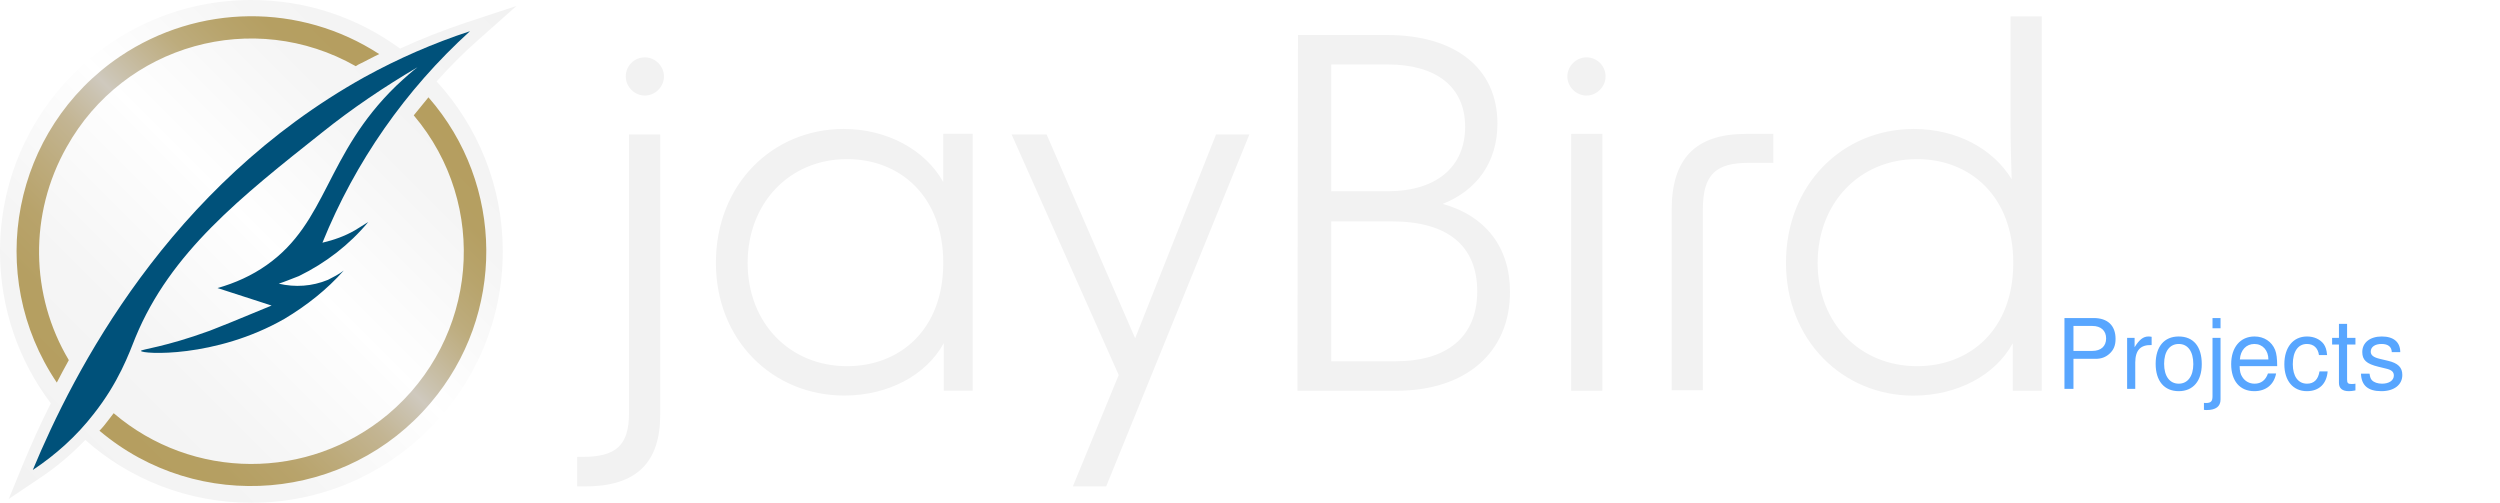
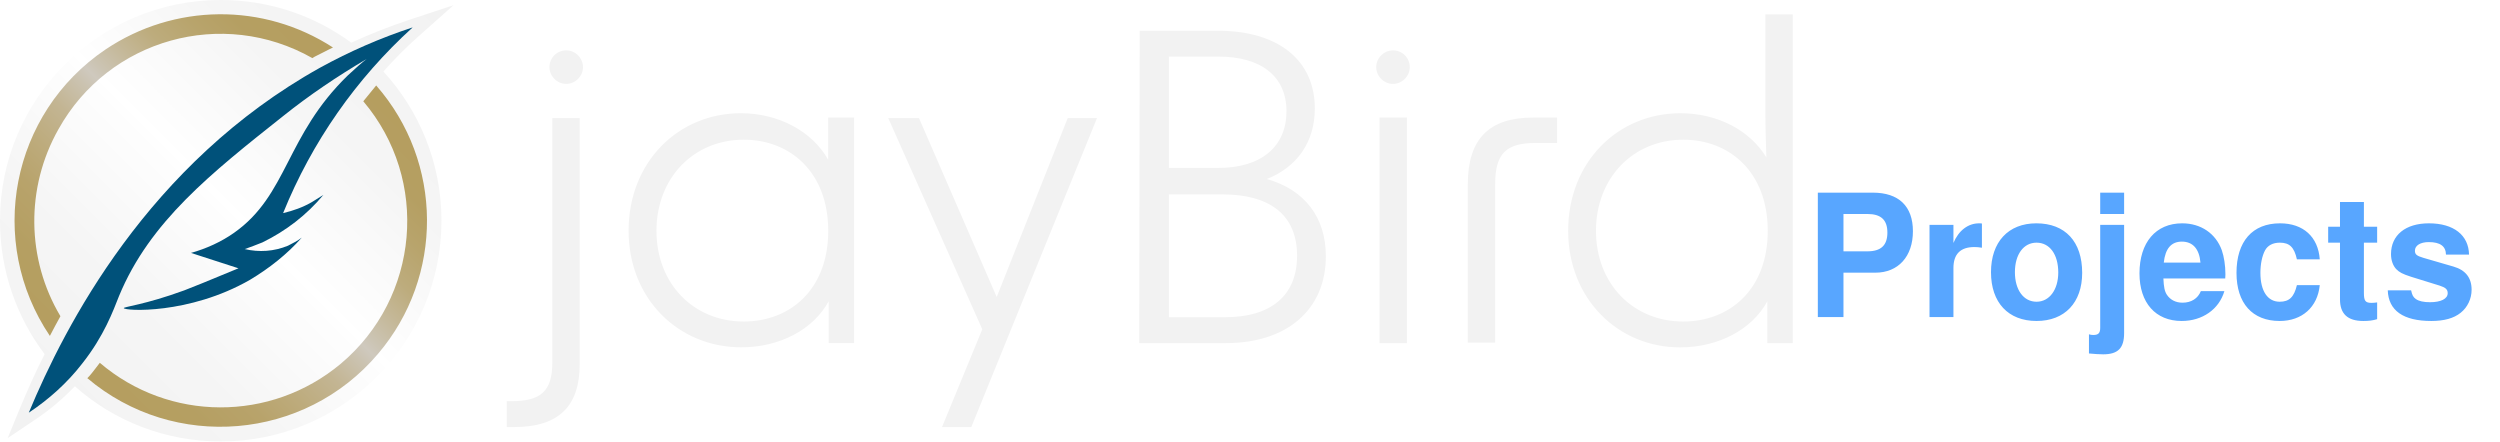
- <svg xmlns="http://www.w3.org/2000/svg" id="Layer_2" data-name="Layer 2" viewBox="0 0 360 72.4">
+ <svg xmlns="http://www.w3.org/2000/svg" id="Layer_2" data-name="Layer 2" viewBox="0 0 410 72.4">
  <defs>
    <linearGradient id="linear-gradient" x1="72.95" y1="-.55" x2=".91" y2="71.49" gradientUnits="userSpaceOnUse">
      <stop offset="0" stop-color="#f2f2f2" />
      <stop offset=".27" stop-color="#f5f5f5" />
      <stop offset=".49" stop-color="#fff" />
      <stop offset=".49" stop-color="#fefefe" />
      <stop offset=".71" stop-color="#f5f5f5" />
      <stop offset="1" stop-color="#f2f2f2" />
    </linearGradient>
    <linearGradient id="linear-gradient-2" x1="59.14" y1="13.21" x2="11.45" y2="60.9" gradientUnits="userSpaceOnUse">
      <stop offset="0" stop-color="#b59e5f" />
      <stop offset=".11" stop-color="#b59f62" />
      <stop offset=".19" stop-color="#b8a46c" />
      <stop offset=".28" stop-color="#bdac7d" />
      <stop offset=".35" stop-color="#c4b796" />
      <stop offset=".43" stop-color="#ccc5b5" />
      <stop offset=".45" stop-color="#cfc9be" />
      <stop offset=".48" stop-color="#cbc3b1" />
      <stop offset=".56" stop-color="#c3b593" />
      <stop offset=".66" stop-color="#bdab7c" />
      <stop offset=".75" stop-color="#b8a36b" />
      <stop offset=".86" stop-color="#b59f62" />
      <stop offset="1" stop-color="#b59e5f" />
    </linearGradient>
  </defs>
  <g id="Layer_2-2" data-name="Layer 2">
    <g id="Layer_1-2" data-name="Layer 1-2">
      <g>
        <g>
          <path id="outline" d="M62.88,11.73c5.9,6.45,9.52,15.03,9.52,24.47,0,19.99-16.21,36.2-36.2,36.2-9.13,0-17.55-3.38-23.92-9.05-1.97,2.05-4.17,3.93-6.69,5.59l-4.33,2.91,1.97-4.8c1.18-2.83,2.52-5.9,4.09-8.97C2.75,52.02,0,44.46,0,36.2,0,16.21,16.21,0,36.2,0c8.03,0,15.42,2.6,21.41,7,3.07-1.42,6.3-2.68,9.6-3.78l7.16-2.36-5.67,5.04c-2.05,1.81-4.01,3.78-5.82,5.82Z" style="fill: url(#linear-gradient);" />
          <path id="ring" d="M54.61,7.79c-1.02.47-1.97,1.02-2.99,1.5l-.39.24C36.51,1.18,17.86,6.37,9.6,21.17c-5.43,9.6-5.27,21.33.31,30.69-.63,1.1-1.18,2.2-1.73,3.23C-2.28,39.58,1.81,18.57,17.31,8.11,28.57.55,43.2.39,54.61,7.79ZM61.7,14.01c-.71.87-1.42,1.73-2.12,2.6,10.94,12.91,9.21,32.19-3.7,43.05-11.49,9.6-28.17,9.52-39.51-.16-.39.55-.87,1.1-1.34,1.73-.24.31-.47.55-.71.79,14.24,12.04,35.65,10.23,47.69-4.01,10.78-12.67,10.7-31.4-.31-43.99Z" style="fill: url(#linear-gradient-2);" />
          <path id="feather" d="M13.46,59.65c3.62-4.56,5.12-8.74,6.06-11.1,5.04-12.2,15.11-20.15,26.91-29.51,4.33-3.46,8.89-6.53,13.69-9.36-.63.47-1.73,1.42-3.07,2.68-10.23,9.92-9.84,19.6-18.65,25.81-2.12,1.5-4.56,2.6-7.08,3.31l7.79,2.52c-5.12,2.12-7.63,3.15-8.89,3.62-6.45,2.36-9.92,2.68-9.92,2.91.08.47,10.7,1.1,20.7-4.64,3.15-1.89,6.06-4.17,8.5-6.93-.71.55-1.5.94-2.28,1.34-2.28.94-4.72,1.1-7.08.55.94-.31,1.89-.71,2.91-1.1,3.86-1.89,7.24-4.49,9.99-7.79l-1.89,1.18c-1.5.87-3.07,1.42-4.72,1.81,4.72-11.65,11.96-22.03,21.25-30.46-5.27,1.73-10.31,3.93-15.19,6.61C24.24,26.84,10.62,53.51,4.72,67.68c3.31-2.2,6.3-4.88,8.74-8.03Z" style="fill: #00517a;" />
        </g>
        <path id="txt" d="M83.1,65.79h.79c4.72,0,6.69-1.57,6.69-6.3V19.36h4.49v40.37c0,6.77-3.31,10.31-10.78,10.31h-1.18v-4.25h0ZM103.09,37.85c0-11.33,8.18-19.28,18.41-19.28,6.22,0,11.73,2.99,14.32,7.63v-6.93h4.25v36.99h-4.17v-6.85c-2.52,4.64-8.03,7.55-14.32,7.55-10.31,0-18.49-7.95-18.49-19.12h0ZM121.98,52.73c7.55,0,13.85-5.19,13.85-14.87s-6.3-14.95-13.85-14.95c-8.26,0-14.32,6.3-14.32,14.95s6.06,14.87,14.32,14.87ZM161.09,53.99l-15.42-34.63h5.04l12.75,29.35,11.65-29.35h4.8l-20.62,50.68h-4.8l6.61-16.05h0ZM186.9,5.04h12.83c9.76,0,15.9,4.72,15.9,12.75,0,5.51-2.91,9.6-7.87,11.57,6.14,1.73,9.68,6.22,9.68,12.67,0,8.74-6.37,14.24-16.37,14.24h-14.24l.08-51.23h0ZM199.81,27.54c7.08,0,11.17-3.54,11.17-9.29s-4.17-8.97-11.17-8.97h-8.11v18.26h8.11ZM200.99,52.02c7.32,0,11.73-3.46,11.73-10.07s-4.33-10.07-12.28-10.07h-8.74v20.15h9.29ZM226.25,19.28h4.49v36.99h-4.49V19.28ZM251.43,19.28h3.93v4.17h-3.54c-4.72,0-6.61,1.65-6.61,6.69v26.05h-4.49v-25.97c0-7.4,3.46-10.94,10.7-10.94h0ZM257.18,37.85c0-11.33,8.18-19.28,18.41-19.28,6.14,0,11.41,2.83,14.09,7.24-.08-2.6-.16-5.19-.16-7.87V2.36h4.49v53.91h-4.17v-6.85c-2.52,4.64-8.03,7.55-14.32,7.55-10.15,0-18.34-7.95-18.34-19.12h0ZM276.06,52.73c7.55,0,13.85-5.19,13.85-14.87s-6.3-14.95-13.85-14.95c-8.26,0-14.32,6.3-14.32,14.95s6.06,14.87,14.32,14.87ZM92.86,8.26c1.5,0,2.75,1.26,2.75,2.75s-1.26,2.75-2.75,2.75-2.75-1.26-2.75-2.75,1.18-2.75,2.75-2.75ZM228.45,8.26c1.57,0,2.75,1.26,2.75,2.75s-1.26,2.75-2.75,2.75-2.75-1.26-2.75-2.75,1.26-2.75,2.75-2.75Z" style="fill: #f2f2f2;" />
-         <text x="296" y="56" style="font-family: -apple-system, BlinkMacSystemFont, 'Segoe UI', Helvetica, Arial, sans-serif; font-size: 14px; font-weight: 500; fill: #58a6ff;">Projects</text>
+         <text x="296" y="52" style="font-family: -apple-system, BlinkMacSystemFont, 'Segoe UI', Helvetica, Arial, sans-serif; font-size: 28px; font-weight: 600; fill: #58a6ff;">Projects</text>
      </g>
    </g>
  </g>
</svg>
